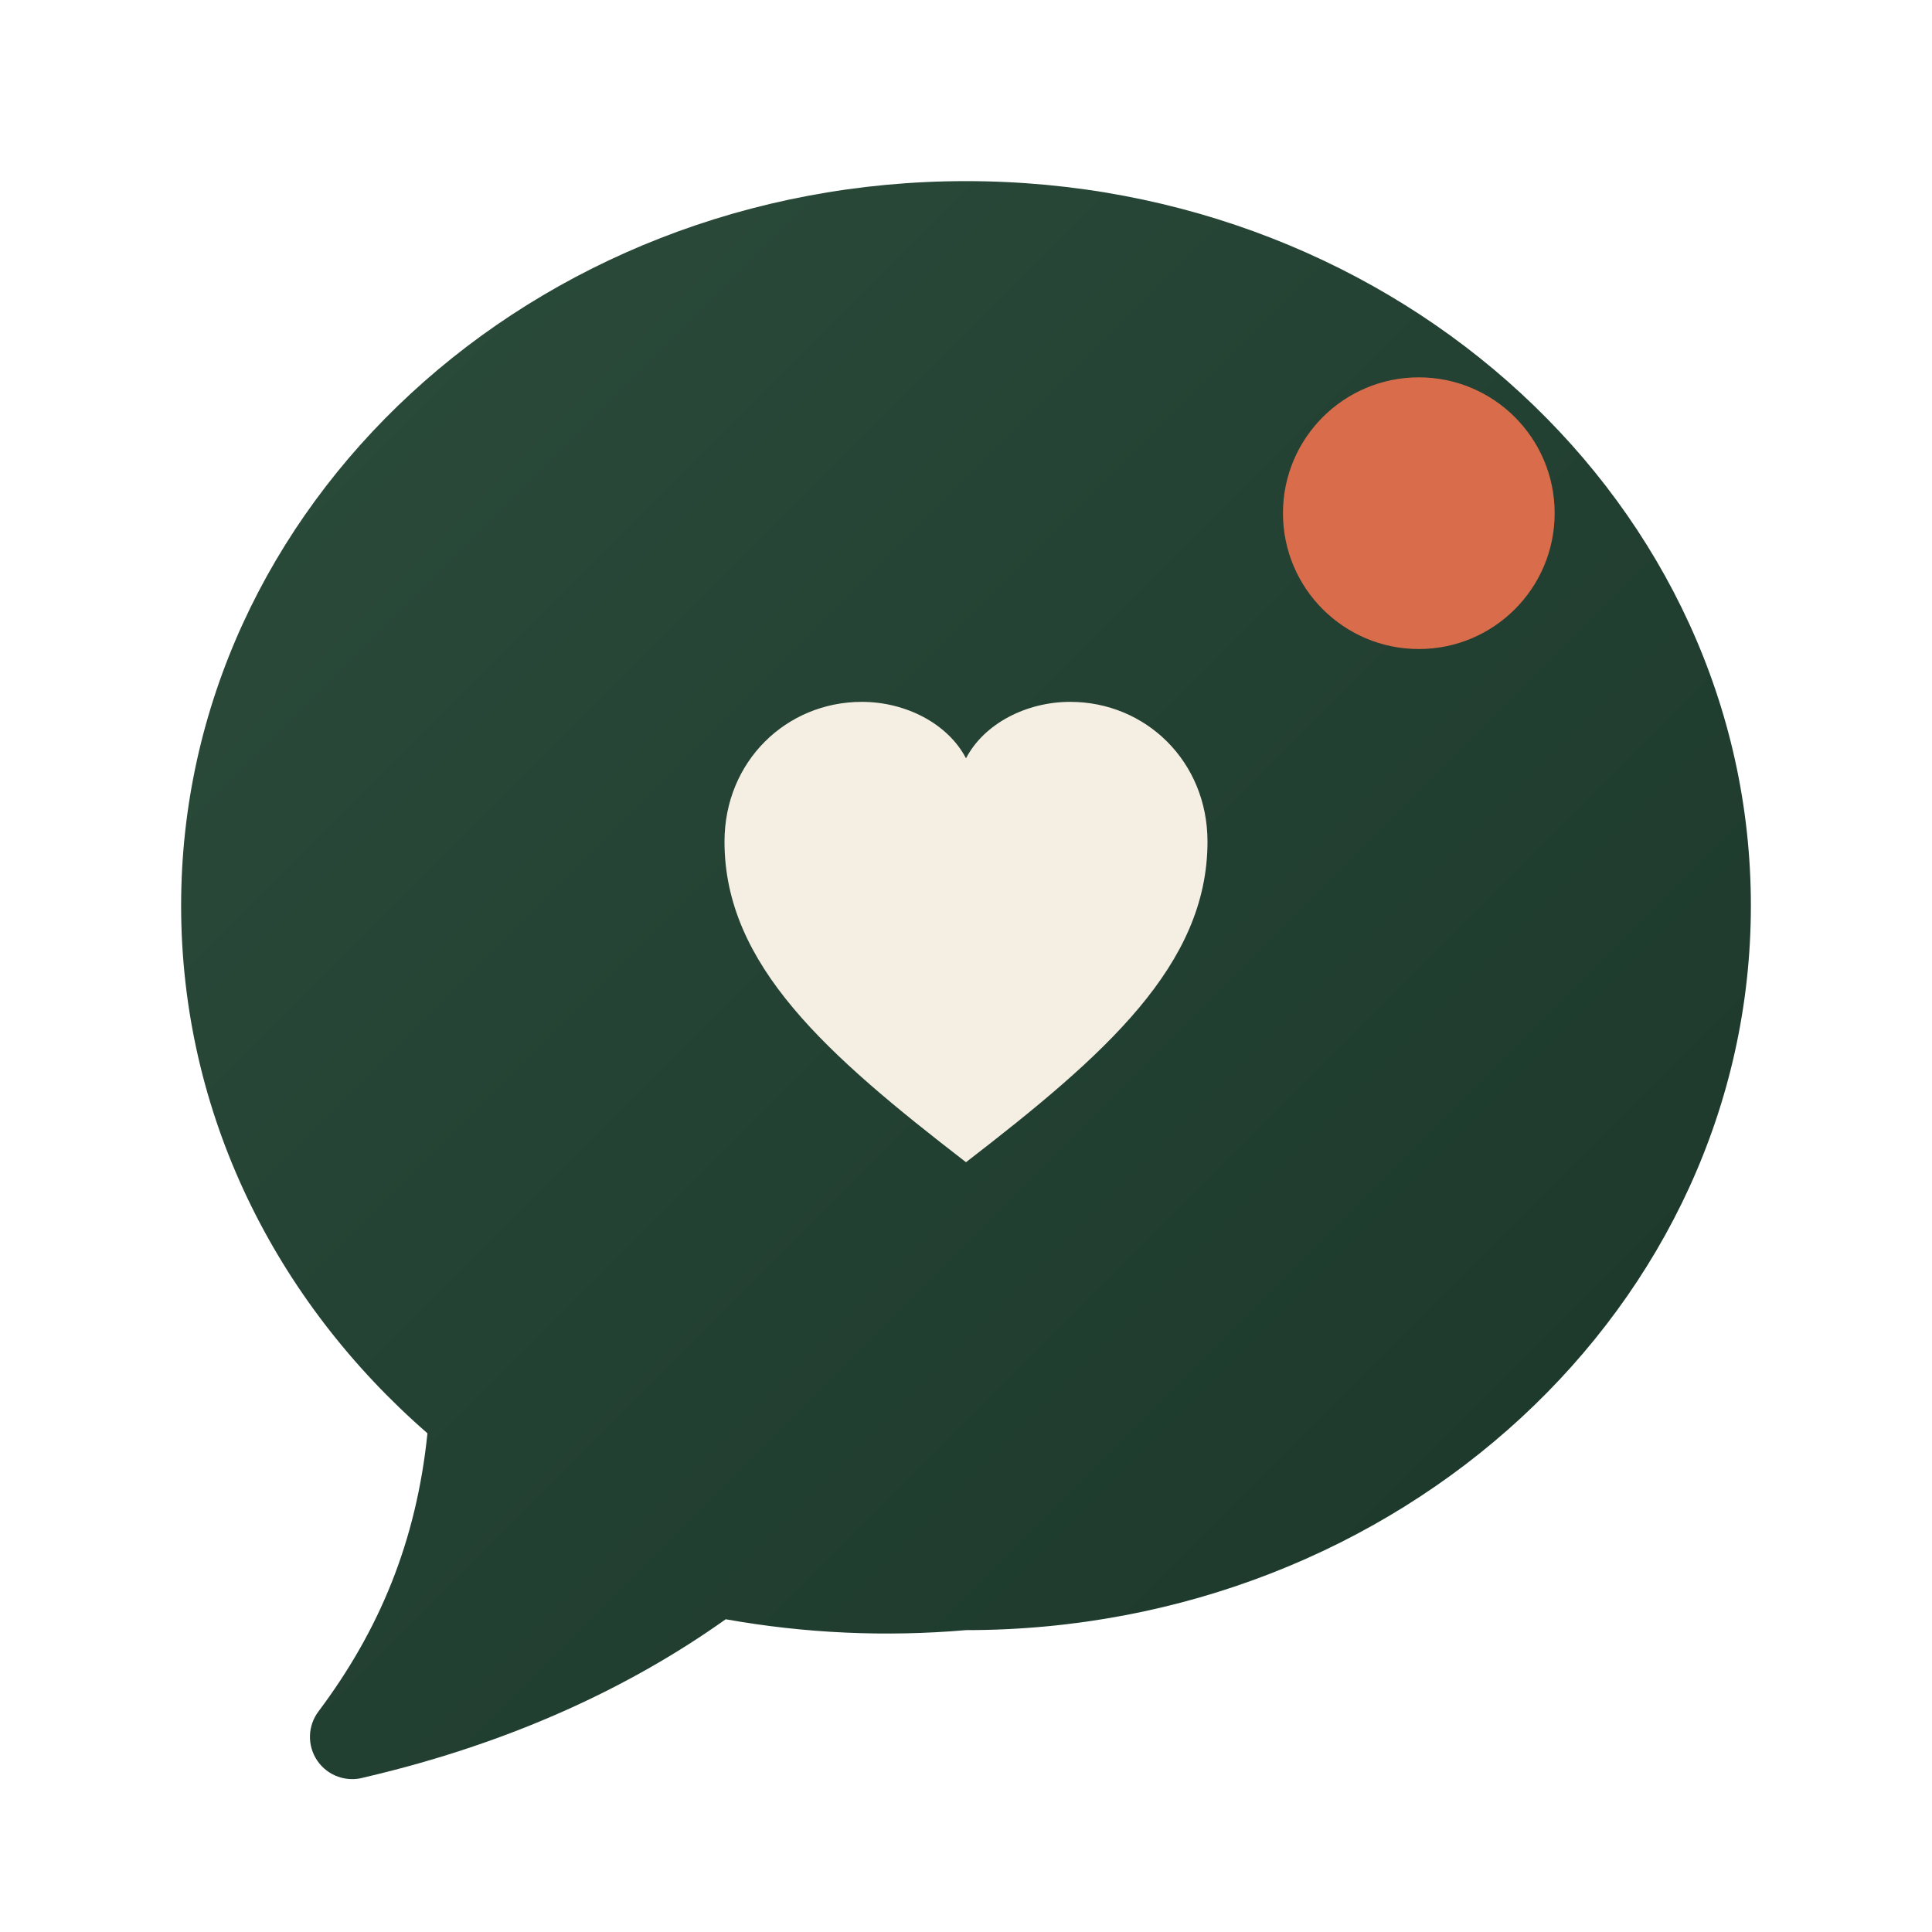
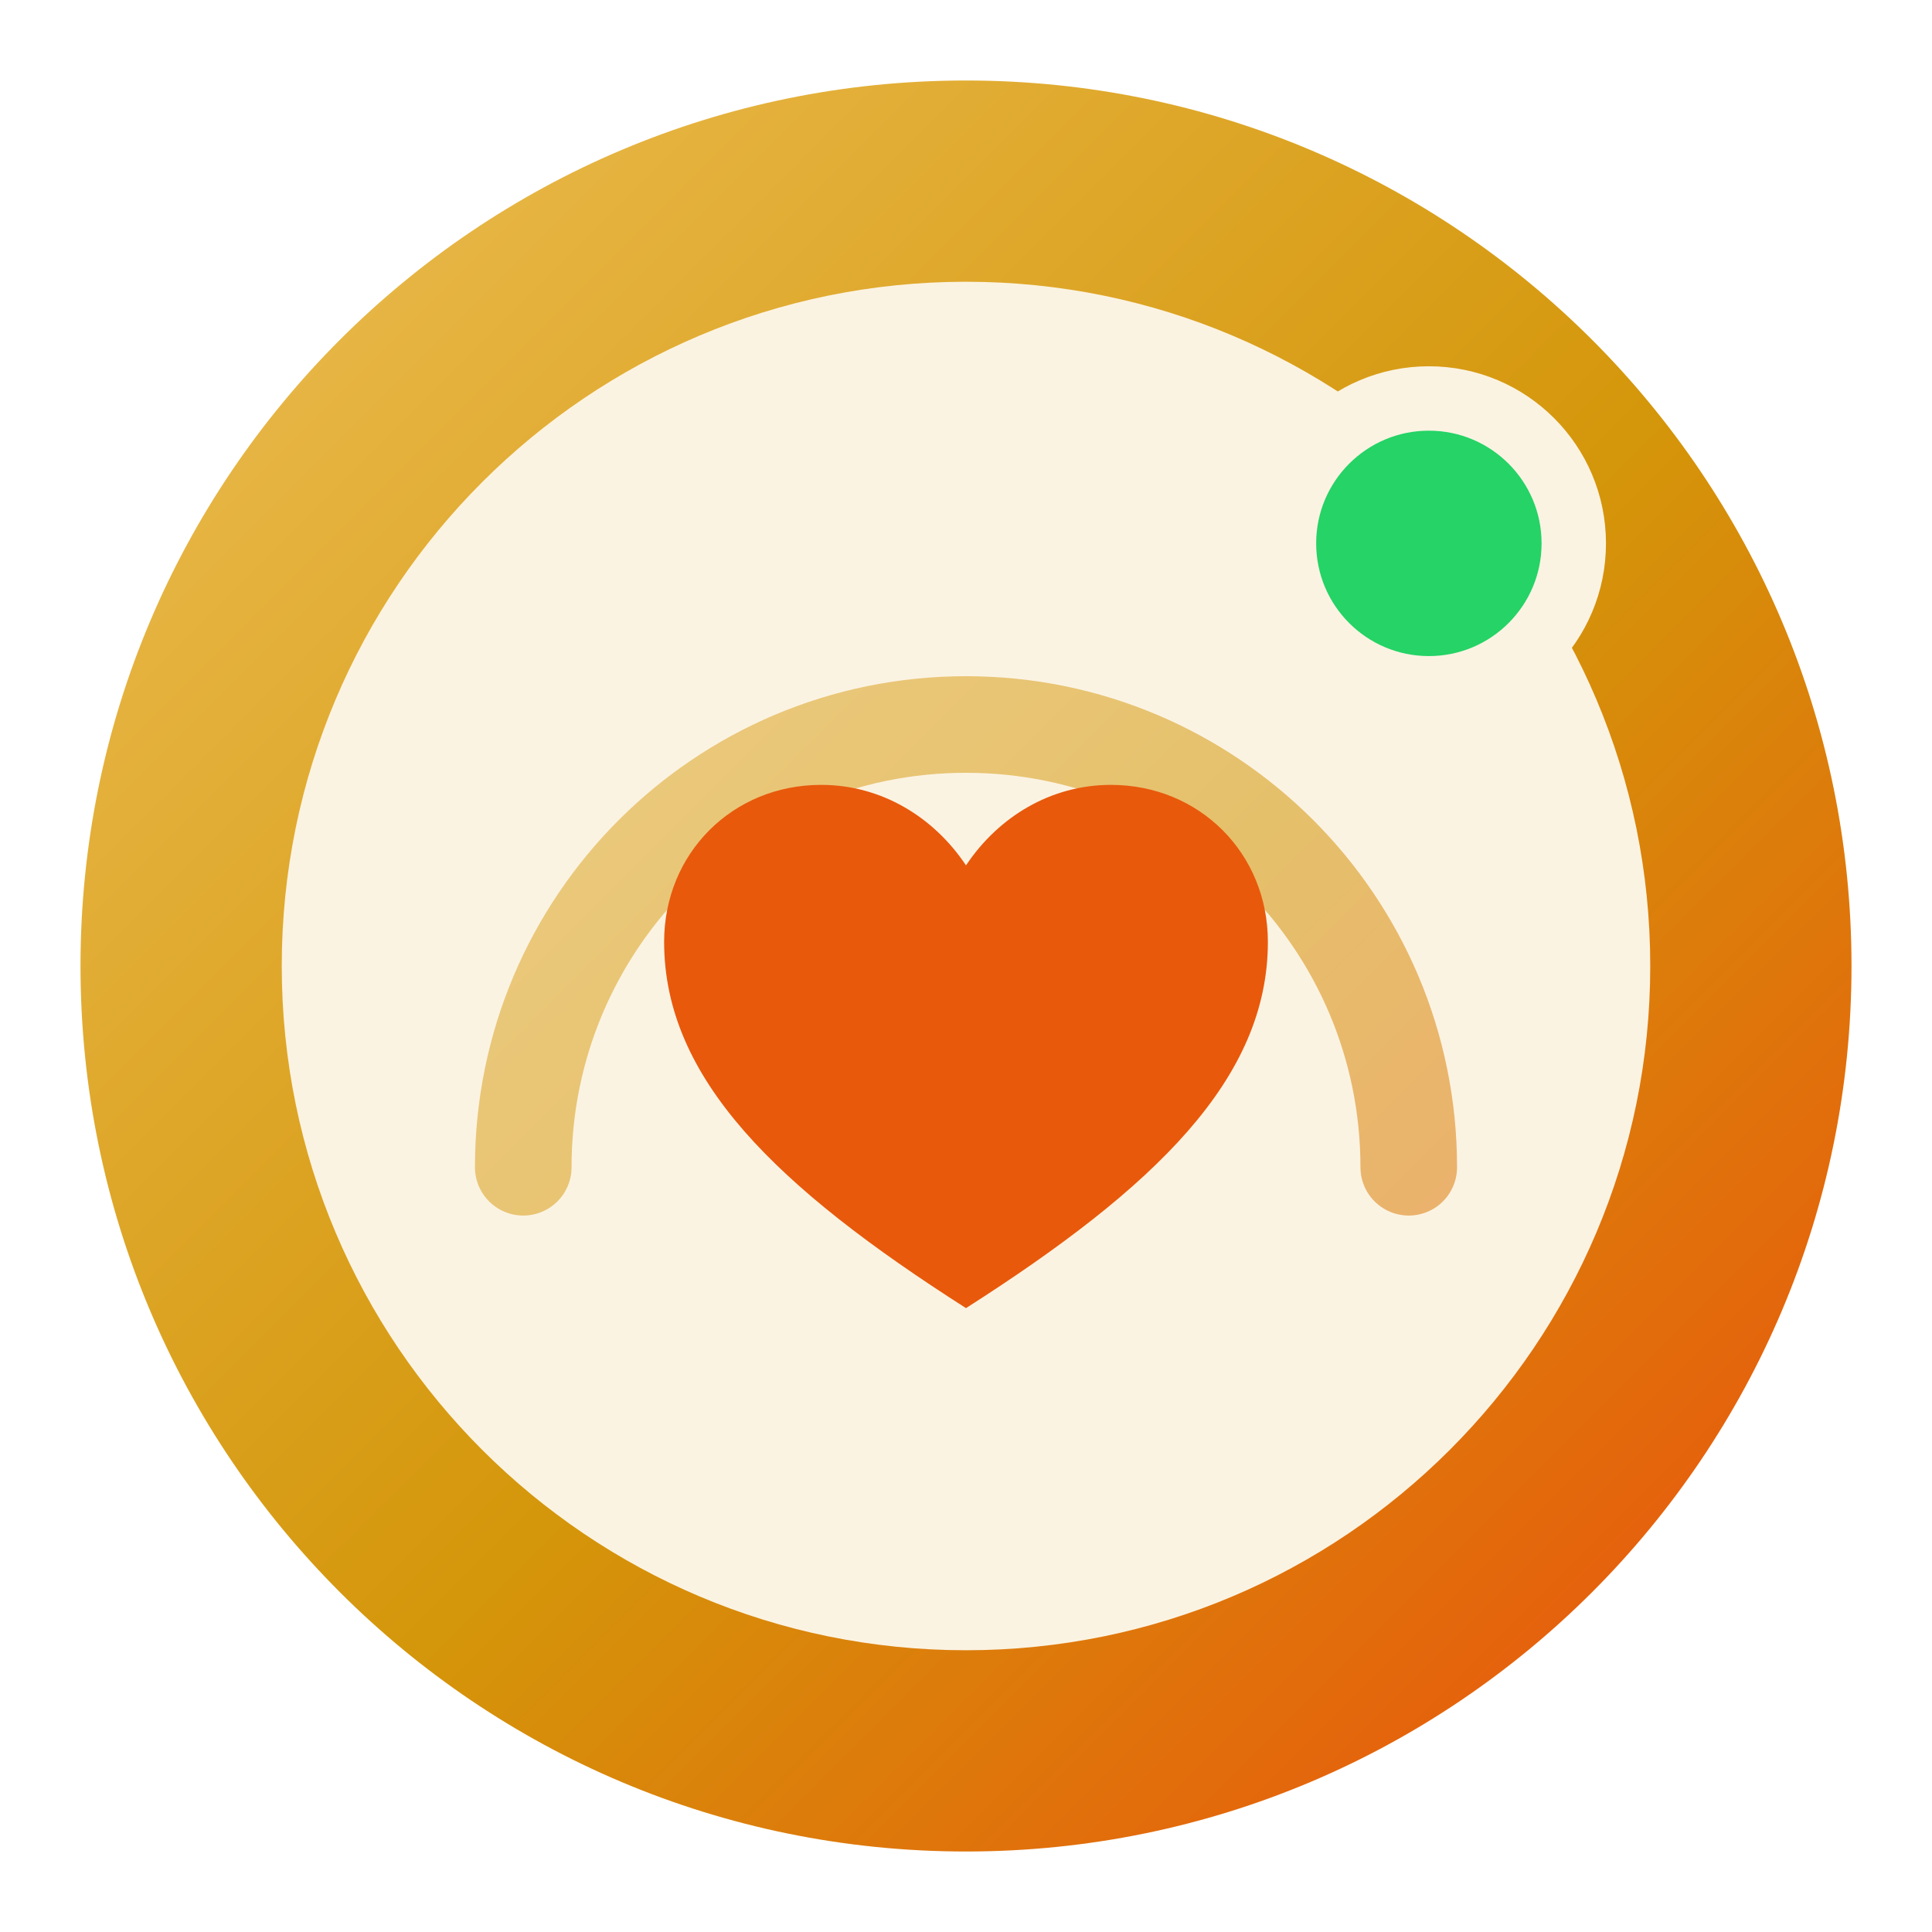
- <svg xmlns="http://www.w3.org/2000/svg" width="64" height="64" viewBox="0 0 64 64" role="img" aria-label="AYANA logo">
+ <svg xmlns="http://www.w3.org/2000/svg" width="64" height="64" viewBox="0 0 48 48" role="img" aria-label="AYANA logo">
  <defs>
-     <linearGradient id="ayanaBubble" x1="0" y1="0" x2="1" y2="1">
-       <stop offset="0%" stop-color="#2C4C3B" />
-       <stop offset="100%" stop-color="#1A362A" />
+     <linearGradient id="ring" x1="6" y1="6" x2="42" y2="42" gradientUnits="userSpaceOnUse">
+       <stop stop-color="#E9B94B" />
+       <stop offset="0.55" stop-color="#D4960A" />
+       <stop offset="1" stop-color="#E8590C" />
    </linearGradient>
  </defs>
-   <path d="M32 6C17.64 6 6 16.75 6 30c0 6.9 3.13 13.1 8.16 17.48-.37 3.6-1.6 6.53-3.6 9.2a1.4 1.4 0 0 0 1.5 2.2c4.9-1.14 8.86-3.02 11.98-5.24A30.4 30.4 0 0 0 32 54c14.36 0 26-10.75 26-24S46.36 6 32 6z" fill="url(#ayanaBubble)" />
-   <path d="M32 38.5c-4.6-3.55-8-6.53-8-10.62 0-2.66 2.05-4.63 4.55-4.63 1.45 0 2.85.72 3.45 1.87.6-1.15 2-1.87 3.45-1.87 2.5 0 4.55 1.97 4.55 4.63 0 4.09-3.4 7.07-8 10.62z" fill="#F5EFE3" />
-   <circle cx="47" cy="17" r="4.5" fill="#D96C4A" />
+   <circle cx="24" cy="24" r="22" fill="url(#ring)" />
+   <circle cx="24" cy="24" r="17" fill="#FBF3E2" />
+   <path d="M13 29a11 11 0 0 1 22 0" stroke="url(#ring)" stroke-width="2.4" stroke-linecap="round" fill="none" opacity="0.55" />
+   <path d="M24 32.5c-4.7-3-7.5-5.7-7.5-9.1 0-2.2 1.7-3.9 3.9-3.9 1.5 0 2.8.8 3.6 2 .8-1.2 2.1-2 3.6-2 2.2 0 3.9 1.7 3.9 3.9 0 3.4-2.8 6.1-7.5 9.1z" fill="#E8590C" />
+   <circle cx="35.5" cy="13.5" r="3.6" fill="#25D366" stroke="#FBF3E2" stroke-width="1.6" />
</svg>
